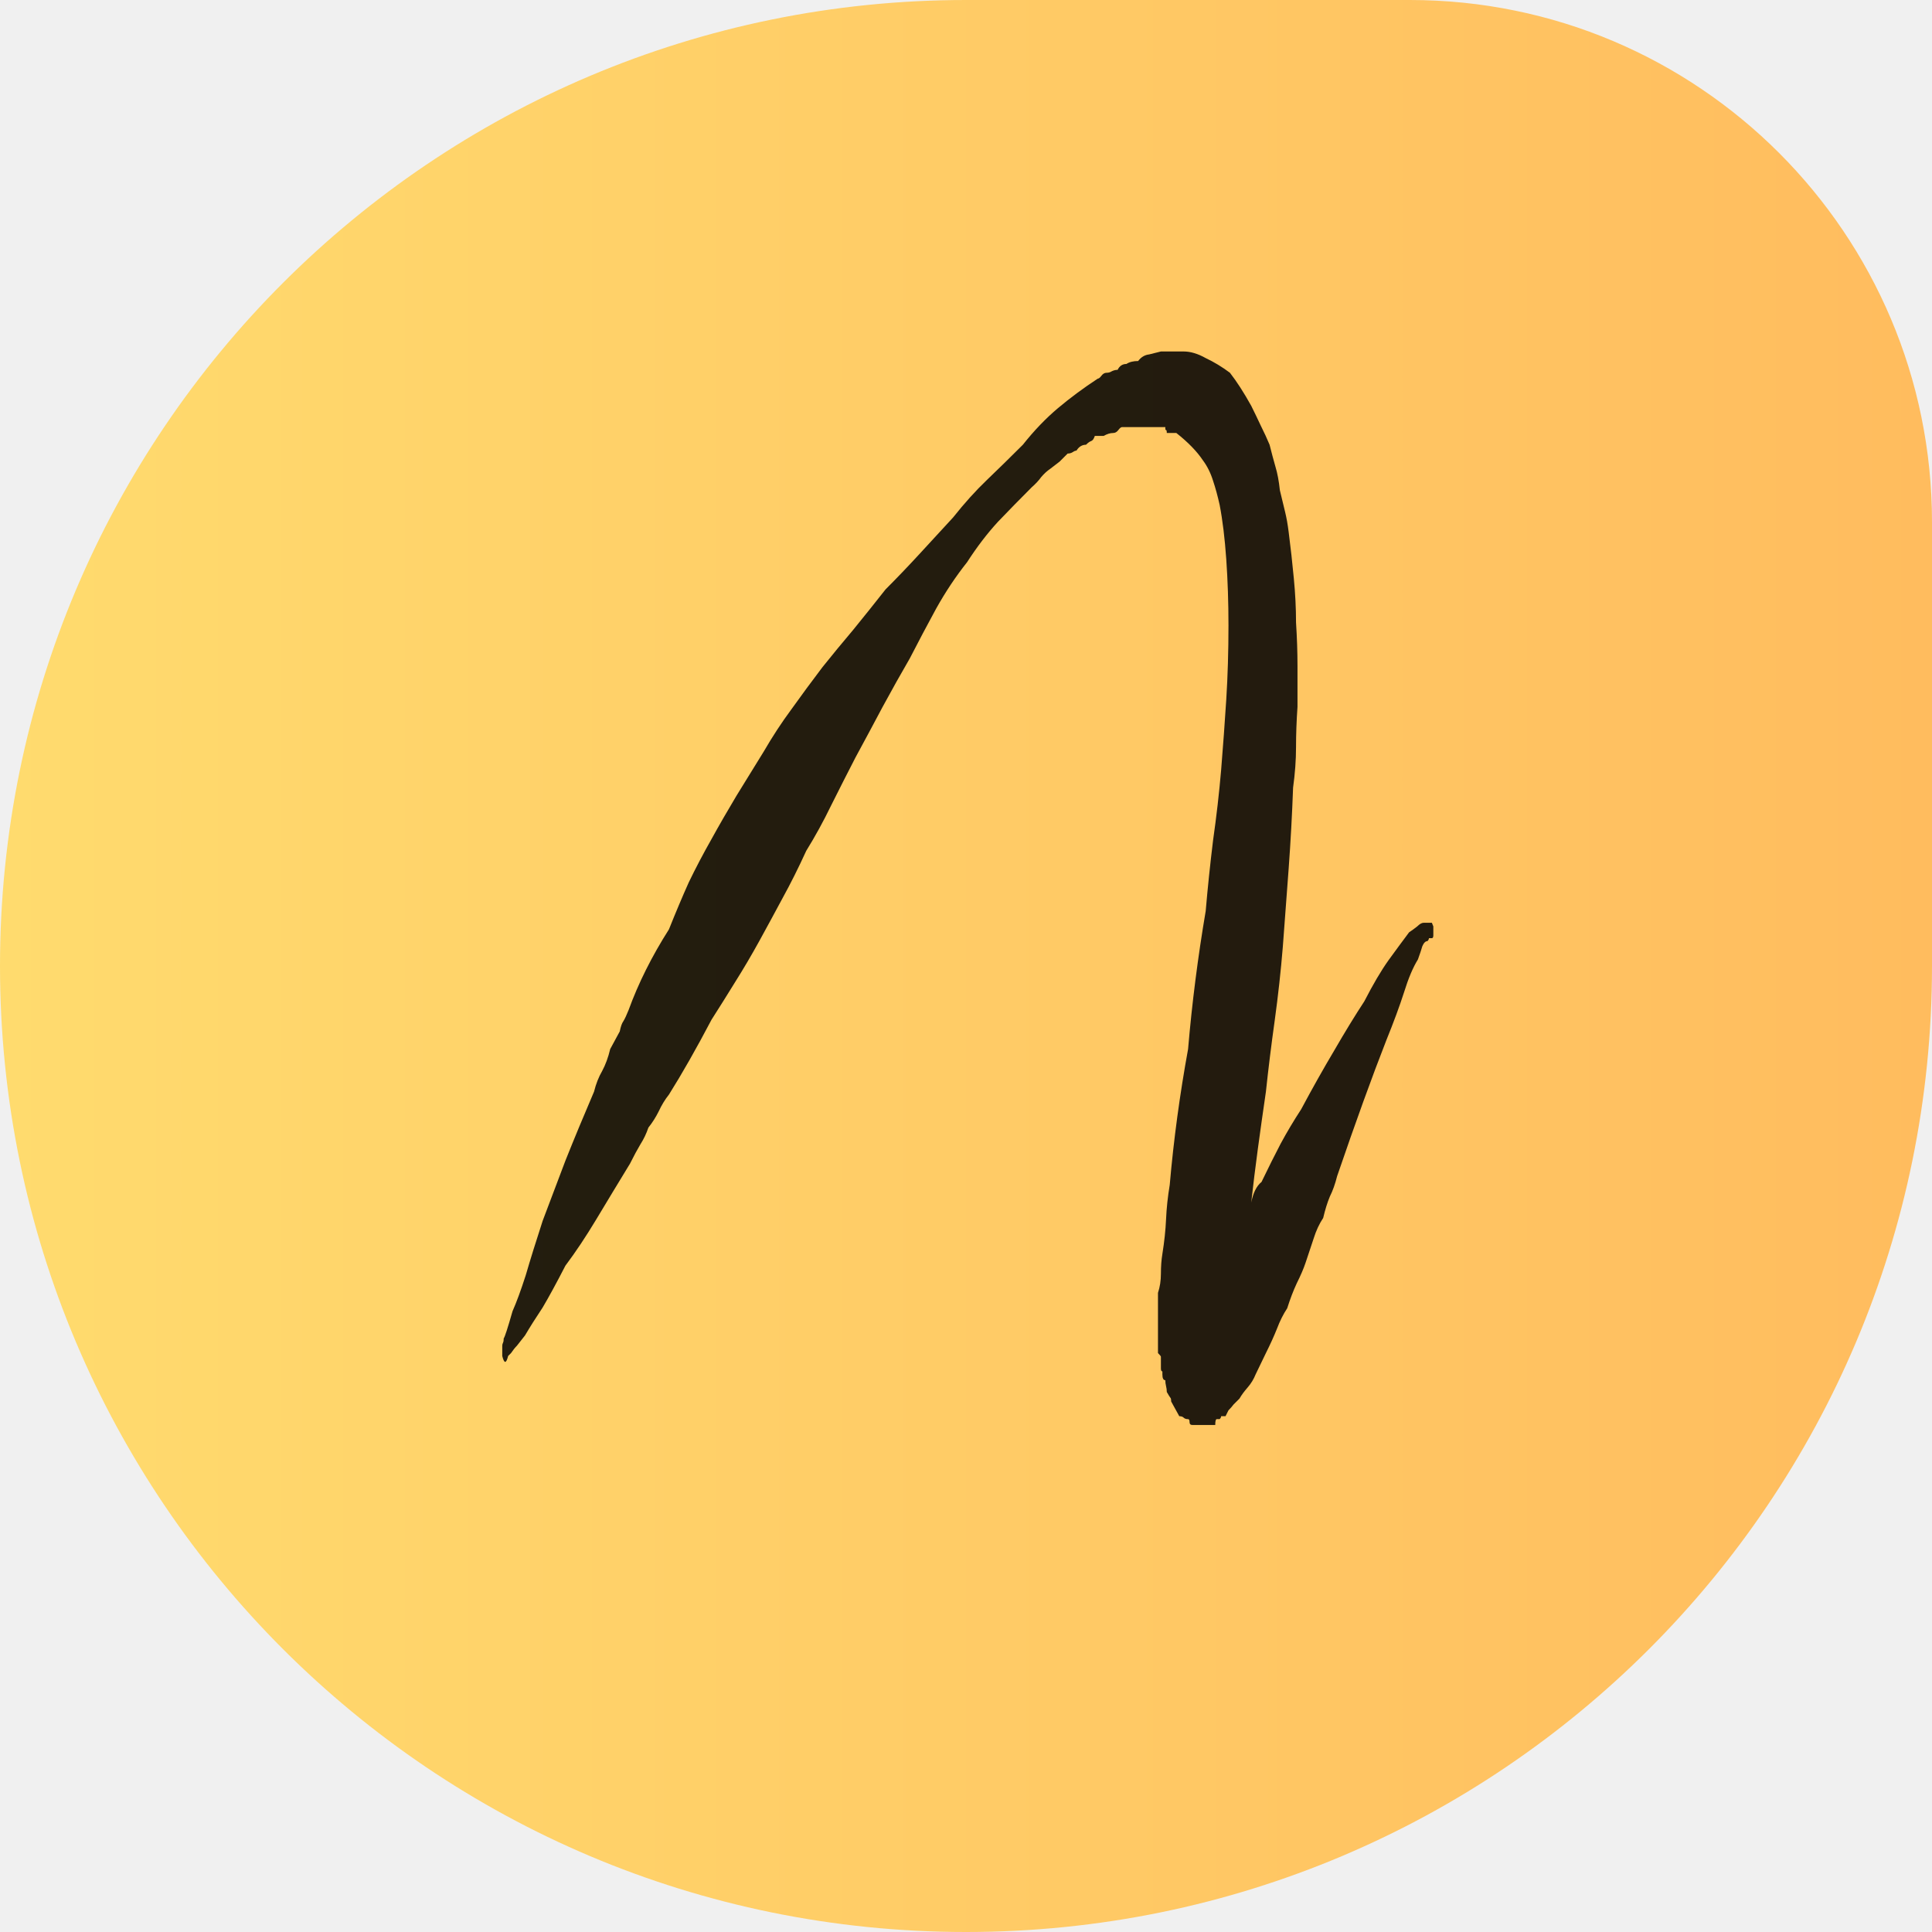
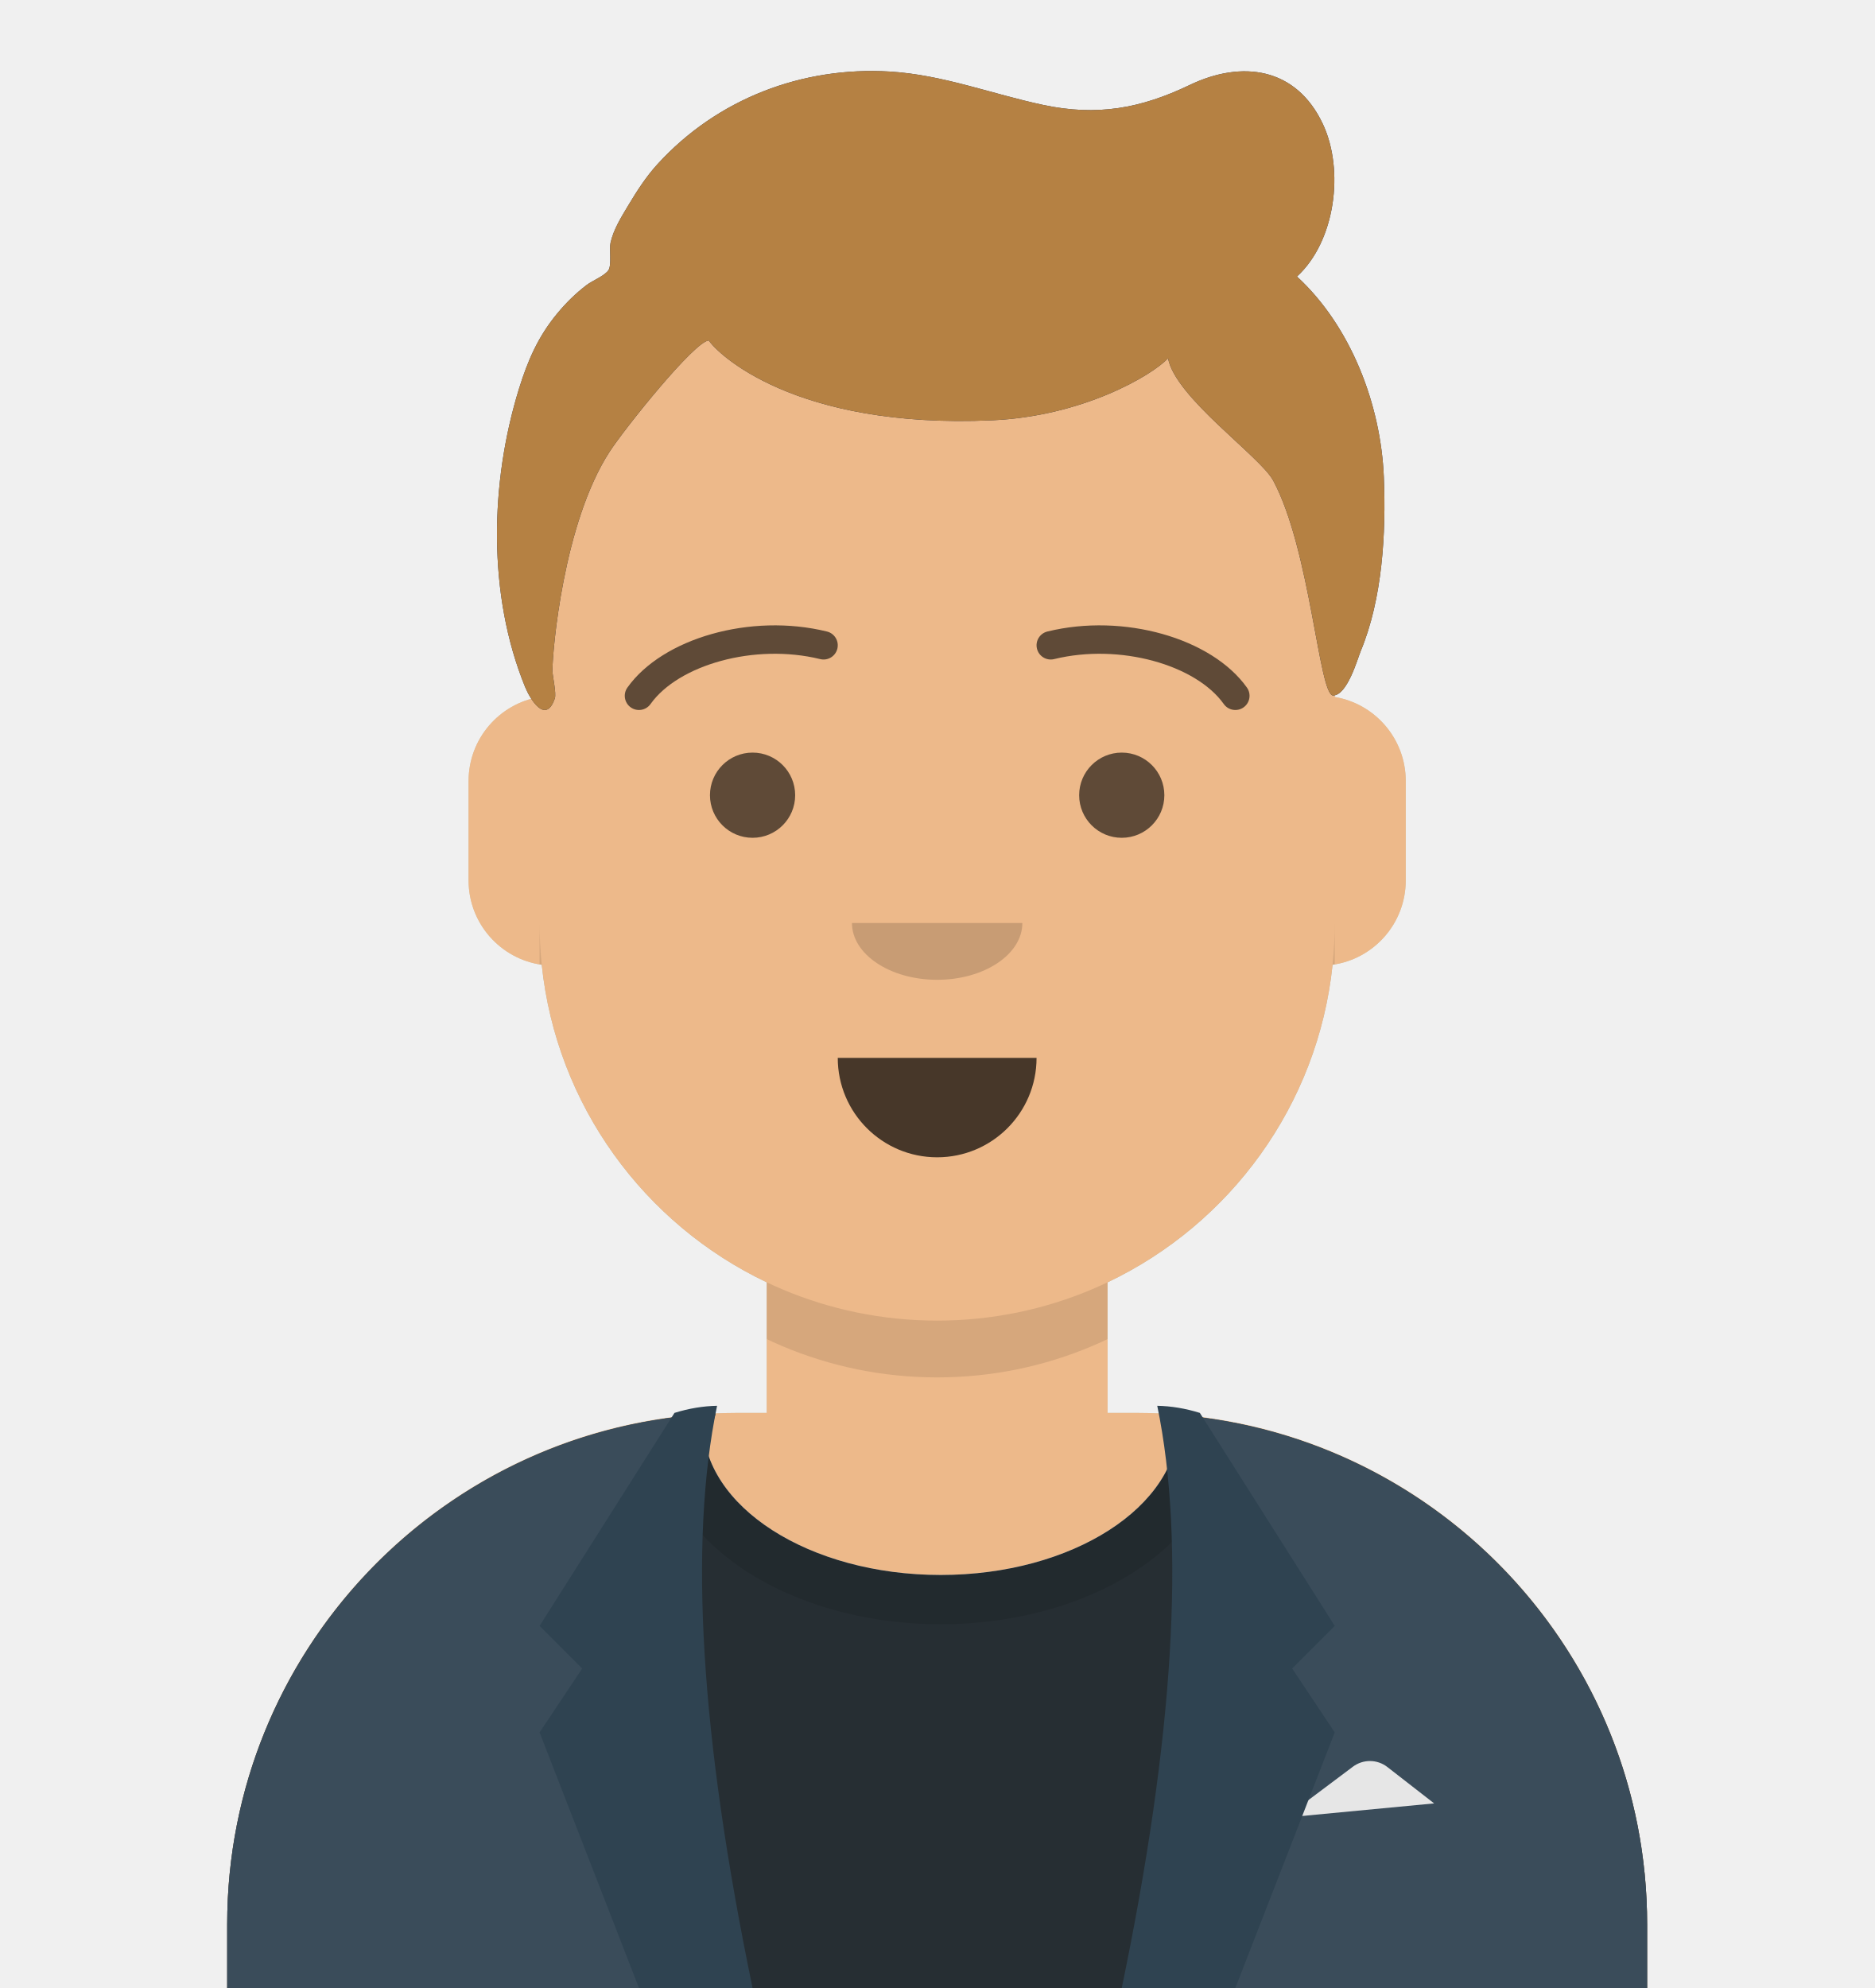
- <svg xmlns="http://www.w3.org/2000/svg" width="185" height="185" viewBox="0 0 185 185" fill="none">
-   <path d="M0 92.5C0 41.414 41.414 0 92.5 0H135C162.614 0 185 22.386 185 50V92.5C185 143.586 143.586 185 92.5 185V185C41.414 185 0 143.586 0 92.5V92.5Z" fill="url(#paint0_linear_13_13)" />
-   <path d="M137.109 88.359C137.109 88.359 137.156 88.477 137.25 88.711V88.992C137.25 89.18 137.25 89.367 137.25 89.555C137.25 89.742 137.203 89.836 137.109 89.836H136.828C136.828 89.93 136.781 90.023 136.688 90.117C136.5 90.117 136.336 90.281 136.195 90.609C136.102 90.938 135.961 91.359 135.773 91.875C135.305 92.625 134.859 93.68 134.438 95.039C134.016 96.352 133.453 97.875 132.75 99.609C131.391 103.078 129.82 107.414 128.039 112.617C127.852 113.367 127.617 114.023 127.336 114.586C127.102 115.148 126.891 115.828 126.703 116.625C126.328 117.188 126.023 117.844 125.789 118.594C125.555 119.297 125.297 120.07 125.016 120.914C124.828 121.477 124.547 122.133 124.172 122.883C123.844 123.586 123.539 124.383 123.258 125.273C122.883 125.836 122.555 126.492 122.273 127.242C121.992 127.945 121.641 128.719 121.219 129.562L120.234 131.602C120.047 132.07 119.789 132.492 119.461 132.867C119.133 133.242 118.875 133.594 118.688 133.922C118.5 134.109 118.312 134.297 118.125 134.484C117.984 134.672 117.82 134.859 117.633 135.047L117.352 135.609H116.93C116.93 135.703 116.883 135.797 116.789 135.891H116.508C116.414 135.891 116.367 136.078 116.367 136.453H116.086H115.945H115.664H115.453H115.172H114.75H114.609H114.188C114 136.453 113.906 136.359 113.906 136.172C113.906 135.984 113.859 135.891 113.766 135.891C113.578 135.891 113.438 135.844 113.344 135.75C113.25 135.656 113.109 135.609 112.922 135.609L112.148 134.203C112.148 134.016 112.125 133.898 112.078 133.852C112.031 133.805 111.914 133.617 111.727 133.289C111.727 133.102 111.703 132.914 111.656 132.727C111.609 132.539 111.586 132.352 111.586 132.164C111.398 132.164 111.305 131.977 111.305 131.602V131.32C111.211 131.32 111.164 131.227 111.164 131.039V130.758C111.164 130.289 111.164 130.008 111.164 129.914C111.164 129.867 111.07 129.75 110.883 129.562V129V128.719V125.555V123.797C111.07 123.234 111.164 122.625 111.164 121.969C111.164 121.266 111.211 120.633 111.305 120.07C111.492 118.898 111.609 117.797 111.656 116.766C111.703 115.688 111.82 114.586 112.008 113.461C112.383 109.148 112.969 104.812 113.766 100.453C113.953 98.25 114.188 96.047 114.469 93.844C114.75 91.641 115.078 89.438 115.453 87.234C115.641 85.031 115.875 82.781 116.156 80.484C116.484 78.188 116.742 75.938 116.93 73.734C117.117 71.438 117.281 69.188 117.422 66.984C117.562 64.734 117.633 62.367 117.633 59.883C117.633 57.68 117.562 55.57 117.422 53.555C117.281 51.539 117.07 49.805 116.789 48.352C116.602 47.508 116.391 46.734 116.156 46.031C115.922 45.281 115.594 44.625 115.172 44.062C114.609 43.219 113.766 42.352 112.641 41.461H111.727C111.727 41.273 111.703 41.18 111.656 41.18C111.609 41.18 111.586 41.133 111.586 41.039V40.898H111.164H110.32H109.406H108.562H107.438C107.344 40.898 107.227 40.992 107.086 41.18C106.945 41.367 106.781 41.461 106.594 41.461C106.312 41.461 106.008 41.555 105.68 41.742H104.836C104.742 42.023 104.625 42.188 104.484 42.234C104.344 42.281 104.18 42.398 103.992 42.586C103.617 42.586 103.312 42.773 103.078 43.148C102.984 43.148 102.867 43.195 102.727 43.289C102.586 43.383 102.422 43.43 102.234 43.43C101.953 43.711 101.695 43.969 101.461 44.203C101.227 44.391 100.922 44.625 100.547 44.906C100.266 45.094 99.984 45.352 99.703 45.68C99.469 46.008 99.164 46.336 98.789 46.664C97.711 47.742 96.633 48.844 95.555 49.969C94.523 51.094 93.539 52.383 92.602 53.836C91.523 55.195 90.539 56.672 89.648 58.266C88.805 59.812 87.961 61.406 87.117 63.047C86.273 64.5 85.406 66.047 84.516 67.688C83.672 69.281 82.805 70.898 81.914 72.539C81.164 73.992 80.391 75.516 79.594 77.109C78.844 78.656 78.047 80.109 77.203 81.469C76.453 83.109 75.703 84.609 74.953 85.969C74.25 87.281 73.5 88.664 72.703 90.117C71.953 91.477 71.18 92.789 70.383 94.055C69.633 95.273 68.883 96.469 68.133 97.641C66.68 100.406 65.32 102.797 64.055 104.812C63.68 105.281 63.352 105.82 63.07 106.43C62.789 106.992 62.461 107.508 62.086 107.977C61.898 108.539 61.641 109.078 61.312 109.594C61.031 110.062 60.703 110.672 60.328 111.422C59.156 113.344 58.078 115.125 57.094 116.766C56.109 118.406 55.125 119.883 54.141 121.195C53.297 122.836 52.57 124.172 51.961 125.203C51.305 126.188 50.742 127.078 50.273 127.875C49.898 128.344 49.641 128.672 49.5 128.859C49.312 129.047 49.125 129.281 48.938 129.562L48.656 129.844C48.469 130.594 48.281 130.594 48.094 129.844V129V128.859C48.094 128.766 48.117 128.672 48.164 128.578C48.211 128.484 48.234 128.344 48.234 128.156C48.328 128.062 48.609 127.195 49.078 125.555C49.453 124.711 49.875 123.562 50.344 122.109C50.766 120.656 51.305 118.922 51.961 116.906C52.617 115.172 53.344 113.25 54.141 111.141C54.984 109.031 55.898 106.828 56.883 104.531C57.07 103.781 57.328 103.125 57.656 102.562C57.984 101.953 58.242 101.25 58.43 100.453L59.344 98.766C59.438 98.297 59.555 97.969 59.695 97.781C59.836 97.547 60 97.195 60.188 96.727C61.125 94.148 62.414 91.57 64.055 88.992C64.711 87.352 65.344 85.852 65.953 84.492C66.609 83.133 67.336 81.75 68.133 80.344C68.883 78.984 69.68 77.602 70.523 76.195C71.414 74.742 72.281 73.336 73.125 71.977C73.969 70.523 74.859 69.164 75.797 67.898C76.734 66.586 77.719 65.25 78.75 63.891C79.688 62.719 80.672 61.523 81.703 60.305C82.734 59.039 83.766 57.75 84.797 56.438C85.875 55.359 86.953 54.234 88.031 53.062C89.156 51.844 90.234 50.672 91.266 49.547C92.344 48.188 93.422 46.992 94.5 45.961C95.625 44.883 96.773 43.758 97.945 42.586C99.023 41.227 100.148 40.055 101.32 39.07C102.492 38.086 103.758 37.148 105.117 36.258C105.211 36.258 105.328 36.164 105.469 35.977C105.609 35.789 105.773 35.695 105.961 35.695C106.148 35.695 106.312 35.648 106.453 35.555C106.641 35.461 106.828 35.414 107.016 35.414C107.203 35.039 107.484 34.852 107.859 34.852C108.141 34.664 108.516 34.57 108.984 34.57C109.266 34.195 109.617 33.984 110.039 33.938L111.164 33.656H111.305H111.586H112.008H113.344C114 33.656 114.703 33.867 115.453 34.289C116.25 34.664 117.023 35.133 117.773 35.695C118.43 36.539 119.109 37.594 119.812 38.859C120.094 39.422 120.398 40.055 120.727 40.758C121.055 41.414 121.336 42.023 121.57 42.586C121.758 43.336 121.945 44.039 122.133 44.695C122.32 45.305 122.461 46.055 122.555 46.945C122.742 47.695 122.906 48.375 123.047 48.984C123.188 49.547 123.305 50.203 123.398 50.953C123.586 52.406 123.75 53.883 123.891 55.383C124.031 56.836 124.102 58.242 124.102 59.602C124.195 61.055 124.242 62.438 124.242 63.75C124.242 65.016 124.242 66.328 124.242 67.688C124.148 69.047 124.102 70.336 124.102 71.555C124.102 72.773 124.008 74.062 123.82 75.422C123.727 78 123.586 80.578 123.398 83.156C123.211 85.688 123.023 88.195 122.836 90.68C122.648 92.977 122.391 95.32 122.062 97.711C121.734 100.055 121.453 102.328 121.219 104.531C120.938 106.453 120.68 108.281 120.445 110.016C120.211 111.75 120 113.461 119.812 115.148C120 114.211 120.328 113.555 120.797 113.18C121.453 111.82 122.062 110.602 122.625 109.523C123.234 108.398 123.891 107.297 124.594 106.219C125.672 104.203 126.727 102.328 127.758 100.594C128.789 98.812 129.75 97.242 130.641 95.883C131.484 94.242 132.258 92.93 132.961 91.945C133.711 90.914 134.367 90.023 134.93 89.273C135.211 89.086 135.469 88.898 135.703 88.711C135.938 88.477 136.148 88.359 136.336 88.359H136.688H136.828H137.109ZM115.031 122.672H114.75H115.031ZM114.75 122.672H114.609H114.75Z" fill="black" fill-opacity="0.86" />
+ <svg xmlns="http://www.w3.org/2000/svg" xmlns:xlink="http://www.w3.org/1999/xlink" width="264px" height="280px" viewBox="0 0 264 280" version="1.1">
  <defs>
-     <linearGradient id="paint0_linear_13_13" x1="0" y1="92" x2="185" y2="92" gradientUnits="userSpaceOnUse">
-       <stop stop-color="#FFDB6E" />
-       <stop offset="1" stop-color="#FFBC5E" />
-     </linearGradient>
+     <circle id="react-path-1" cx="120" cy="120" r="120" />
+     <path d="M12,160 C12,226.274 65.726,280 132,280 C198.274,280 252,226.274 252,160 L264,160 L264,-1.42108547e-14 L-3.19744231e-14,-1.42108547e-14 L-3.19744231e-14,160 L12,160 Z" id="react-path-2" />
+     <path d="M124,144.611 L124,163 L128,163 L128,163 C167.765,163 200,195.235 200,235 L200,244 L0,244 L0,235 C-4.86974701e-15,195.235 32.235,163 72,163 L72,163 L76,163 L76,144.611 C58.763,136.422 46.372,119.687 44.305,99.881 C38.48,99.058 34,94.052 34,88 L34,74 C34,68.054 38.325,63.118 44,62.166 L44,56 L44,56 C44,25.072 69.072,5.68137151e-15 100,0 L100,0 L100,0 C130.928,-5.68137151e-15 156,25.072 156,56 L156,62.166 C161.675,63.118 166,68.054 166,74 L166,88 C166,94.052 161.52,99.058 155.695,99.881 C153.628,119.687 141.237,136.422 124,144.611 Z" id="react-path-3" />
  </defs>
+   <g id="Avataaar" stroke="none" stroke-width="1" fill="none" fill-rule="evenodd">
+     <g transform="translate(-825, -1100)" id="Avataaar/Circle">
+       <g transform="translate(825, 1100)">
+         <g id="Mask" />
+         <g id="Avataaar" stroke-width="1" fill-rule="evenodd" mask="url(#react-mask-5)">
+           <g id="Body" transform="translate(32, 36)">
+             <mask id="react-mask-6" fill="white">
+               <use xlink:href="#react-path-3" />
+             </mask>
+             <use fill="#D0C6AC" xlink:href="#react-path-3" />
+             <g id="Skin/👶🏽-03-Brown" mask="url(#react-mask-6)" fill="#EDB98A">
+               <g transform="translate(0, 0)" id="Color">
+                 <rect x="0" y="0" width="264" height="280" />
+               </g>
+             </g>
+             <path d="M156,79 L156,102 C156,132.928 130.928,158 100,158 C69.072,158 44,132.928 44,102 L44,79 L44,94 C44,124.928 69.072,150 100,150 C130.928,150 156,124.928 156,94 L156,79 Z" id="Neck-Shadow" fill-opacity="0.1" fill="#000000" mask="url(#react-mask-6)" />
+           </g>
+           <g id="Clothing/Blazer-+-Shirt" transform="translate(0, 170)">
+             <defs>
+               <path d="M133.96,0.295 C170.936,3.325 200,34.294 200,72.052 L200,81 L0,81 L0,72.052 C1.22536245e-14,33.953 29.592,2.765 67.045,0.22 C67.015,0.593 67,0.969 67,1.348 C67,13.211 81.998,22.828 100.5,22.828 C119.002,22.828 134,13.211 134,1.348 C134,0.995 133.987,0.644 133.96,0.295 Z" id="react-path-7" />
+             </defs>
+             <g id="Shirt" transform="translate(32, 29)">
+               <mask id="react-mask-8" fill="white">
+                 <use xlink:href="#react-path-7" />
+               </mask>
+               <use id="Clothes" fill="#E6E6E6" xlink:href="#react-path-7" />
+               <g id="Color/Palette/Black" mask="url(#react-mask-8)" fill="#262E33">
+                 <g transform="translate(-32, -29)" id="🖍Color">
+                   <rect x="0" y="0" width="264" height="110" />
+                 </g>
+               </g>
+               <g id="Shadowy" opacity="0.6" mask="url(#react-mask-8)" fill-opacity="0.16" fill="#000000">
+                 <g transform="translate(60, -25)" id="Hola-👋🏼">
+                   <ellipse cx="40.5" cy="27.848" rx="39.635" ry="26.914" />
+                 </g>
+               </g>
+             </g>
+             <g id="Blazer" transform="translate(32, 28)">
+               <path d="M68.785,1.122 C30.512,2.804 -1.89486556e-14,34.365 -1.42108547e-14,73.052 L0,73.052 L0,82 L69.362,82 C65.961,69.92 64,55.709 64,40.5 C64,26.173 65.74,12.731 68.785,1.122 Z M131.638,82 L200,82 L200,73.052 C200,34.707 170.025,3.363 132.229,1.174 C135.265,12.771 137,26.194 137,40.5 C137,55.709 135.039,69.92 131.638,82 Z" id="Saco" fill="#3A4C5A" />
+               <path d="M149,58 L158.556,50.833 L158.556,50.833 C159.999,49.751 161.988,49.768 163.412,50.876 L170,56 L149,58 Z" id="Pocket-hanky" fill="#E6E6E6" />
+               <path d="M69,1.13686838e-13 C65,19.333 66.667,46.667 74,82 L58,82 L44,46 L50,37 L44,31 L63,1 C65.028,0.369 67.028,0.036 69,1.13686838e-13 Z" id="Wing" fill="#2F4351" />
+               <path d="M151,1.13686838e-13 C147,19.333 148.667,46.667 156,82 L140,82 L126,46 L132,37 L126,31 L145,1 C147.028,0.369 149.028,0.036 151,1.13686838e-13 Z" id="Wing" fill="#2F4351" transform="translate(141, 41) scale(-1, 1) translate(-141, -41) " />
+             </g>
+           </g>
+           <g id="Face" transform="translate(76, 82)" fill="#000000">
+             <g id="Mouth/Default" transform="translate(2, 52)" fill-opacity="0.7">
+               <path d="M40,15 C40,22.732 46.268,29 54,29 L54,29 C61.732,29 68,22.732 68,15" id="Mouth" />
+             </g>
+             <g id="Nose/Default" transform="translate(28, 40)" fill-opacity="0.16">
+               <path d="M16,8 C16,12.418 21.373,16 28,16 L28,16 C34.627,16 40,12.418 40,8" id="Nose" />
+             </g>
+             <g id="Eyes/Default-😀" transform="translate(0, 8)" fill-opacity="0.6">
+               <circle id="Eye" cx="30" cy="22" r="6" />
+               <circle id="Eye" cx="82" cy="22" r="6" />
+             </g>
+             <g id="Eyebrow/Outline/Default" fill-opacity="0.6">
+               <g id="I-Browse" transform="translate(12, 6)">
+                 <path d="M3.63,11.159 C7.545,5.65 18.278,2.561 27.523,4.831 C28.596,5.095 29.679,4.439 29.942,3.366 C30.206,2.293 29.55,1.21 28.477,0.947 C17.74,-1.69 5.312,1.887 0.37,8.841 C-0.27,9.742 -0.059,10.99 0.841,11.63 C1.742,12.27 2.99,12.059 3.63,11.159 Z" id="Eyebrow" fill-rule="nonzero" />
+                 <path d="M61.63,11.159 C65.545,5.65 76.278,2.561 85.523,4.831 C86.596,5.095 87.679,4.439 87.942,3.366 C88.206,2.293 87.55,1.21 86.477,0.947 C75.74,-1.69 63.312,1.887 58.37,8.841 C57.73,9.742 57.941,10.99 58.841,11.63 C59.742,12.27 60.99,12.059 61.63,11.159 Z" id="Eyebrow" fill-rule="nonzero" transform="translate(73.00015, 6.039198) scale(-1, 1) translate(-73.00015, -6.039198) " />
+               </g>
+             </g>
+           </g>
+           <g id="Top" stroke-width="1" fill-rule="evenodd">
+             <defs>
+               <rect id="react-path-43" x="0" y="0" width="264" height="280" />
+               <path d="M183.68,38.949 C189.086,33.999 190.387,23.962 187.318,17.449 C183.549,9.454 175.901,8.452 168.572,11.969 C161.664,15.284 155.515,16.388 147.95,14.782 C140.692,13.241 133.806,10.523 126.303,10.076 C113.978,9.343 102.003,13.915 93.603,23.129 C92,24.887 90.709,26.897 89.488,28.934 C88.512,30.564 87.411,32.313 86.995,34.192 C86.797,35.086 87.165,37.29 86.72,38.022 C86.239,38.812 84.424,39.537 83.651,40.124 C82.084,41.313 80.727,42.654 79.471,44.171 C76.805,47.393 75.338,50.758 74.103,54.743 C70.001,67.988 69.653,83.741 74.957,96.747 C75.664,98.481 77.855,102.099 79.143,98.385 C79.398,97.651 78.809,95.191 78.81,94.45 C78.815,91.73 80.316,73.721 86.857,63.633 C88.986,60.349 98.83,48.052 100.841,47.954 C101.906,49.646 112.721,60.462 140.783,59.195 C153.445,58.623 163.183,52.934 165.521,50.468 C166.549,56.001 178.513,64.284 180.336,67.692 C185.603,77.538 186.771,97.996 188.781,97.957 C190.791,97.919 192.234,92.72 192.648,91.727 C195.72,84.352 196.243,75.095 195.915,67.168 C195.488,56.966 191.277,45.942 183.68,38.949 Z" id="react-path-42" />
+               <filter x="-0.8%" y="-2.0%" width="101.5%" height="108.0%" filterUnits="objectBoundingBox" id="react-filter-39">
+                 <feOffset dx="0" dy="2" in="SourceAlpha" result="shadowOffsetOuter1" />
+                 <feColorMatrix values="0 0 0 0 0   0 0 0 0 0   0 0 0 0 0  0 0 0 0.16 0" type="matrix" in="shadowOffsetOuter1" result="shadowMatrixOuter1" />
+                 <feMerge>
+                   <feMergeNode in="shadowMatrixOuter1" />
+                   <feMergeNode in="SourceGraphic" />
+                 </feMerge>
+               </filter>
+             </defs>
+             <mask id="react-mask-41" fill="white">
+               <use xlink:href="#react-path-43" />
+             </mask>
+             <g id="Mask" />
+             <g id="Top/Short-Hair/Short-Waved" mask="url(#react-mask-41)">
+               <g transform="translate(-1, 0)">
+                 <mask id="react-mask-40" fill="white">
+                   <use xlink:href="#react-path-42" />
+                 </mask>
+                 <use id="Short-Hair" stroke="none" fill="#28354B" fill-rule="evenodd" xlink:href="#react-path-42" />
+                 <g id="Skin/👶🏽-03-Brown" mask="url(#react-mask-40)" fill="#B58143">
+                   <g transform="translate(0, 0) " id="Color">
+                     <rect x="0" y="0" width="264" height="280" />
+                   </g>
+                 </g>
+               </g>
+             </g>
+           </g>
+         </g>
+       </g>
+     </g>
+   </g>
</svg>
